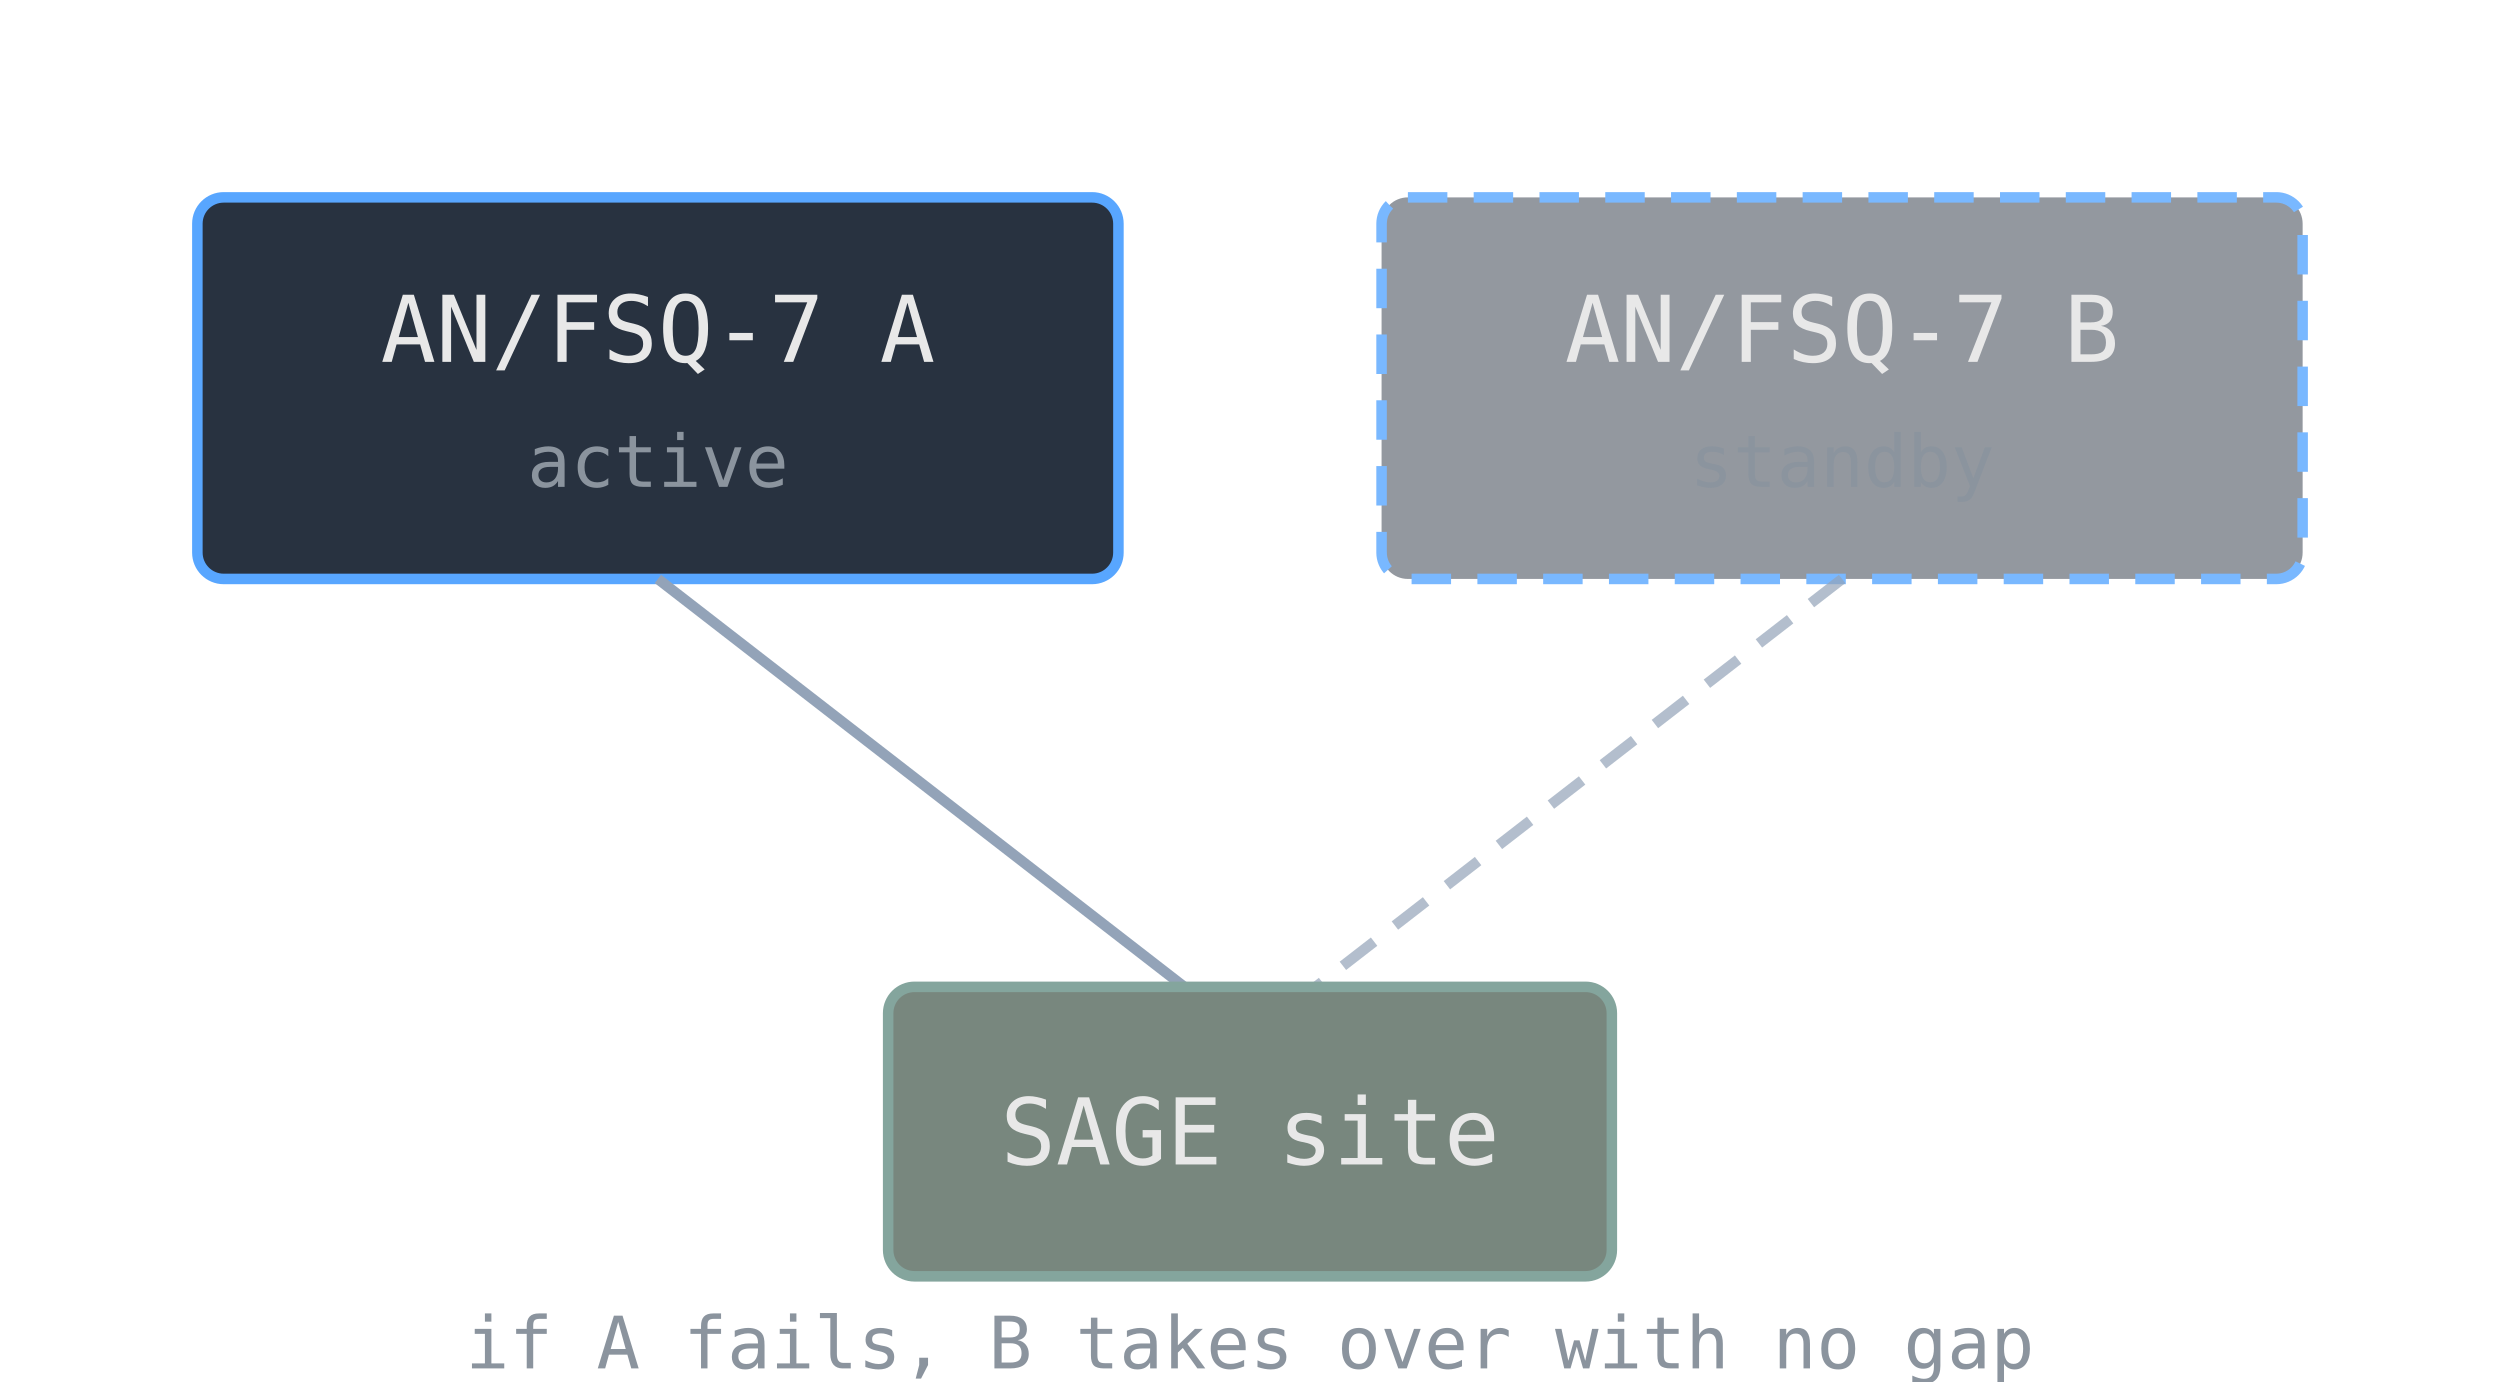
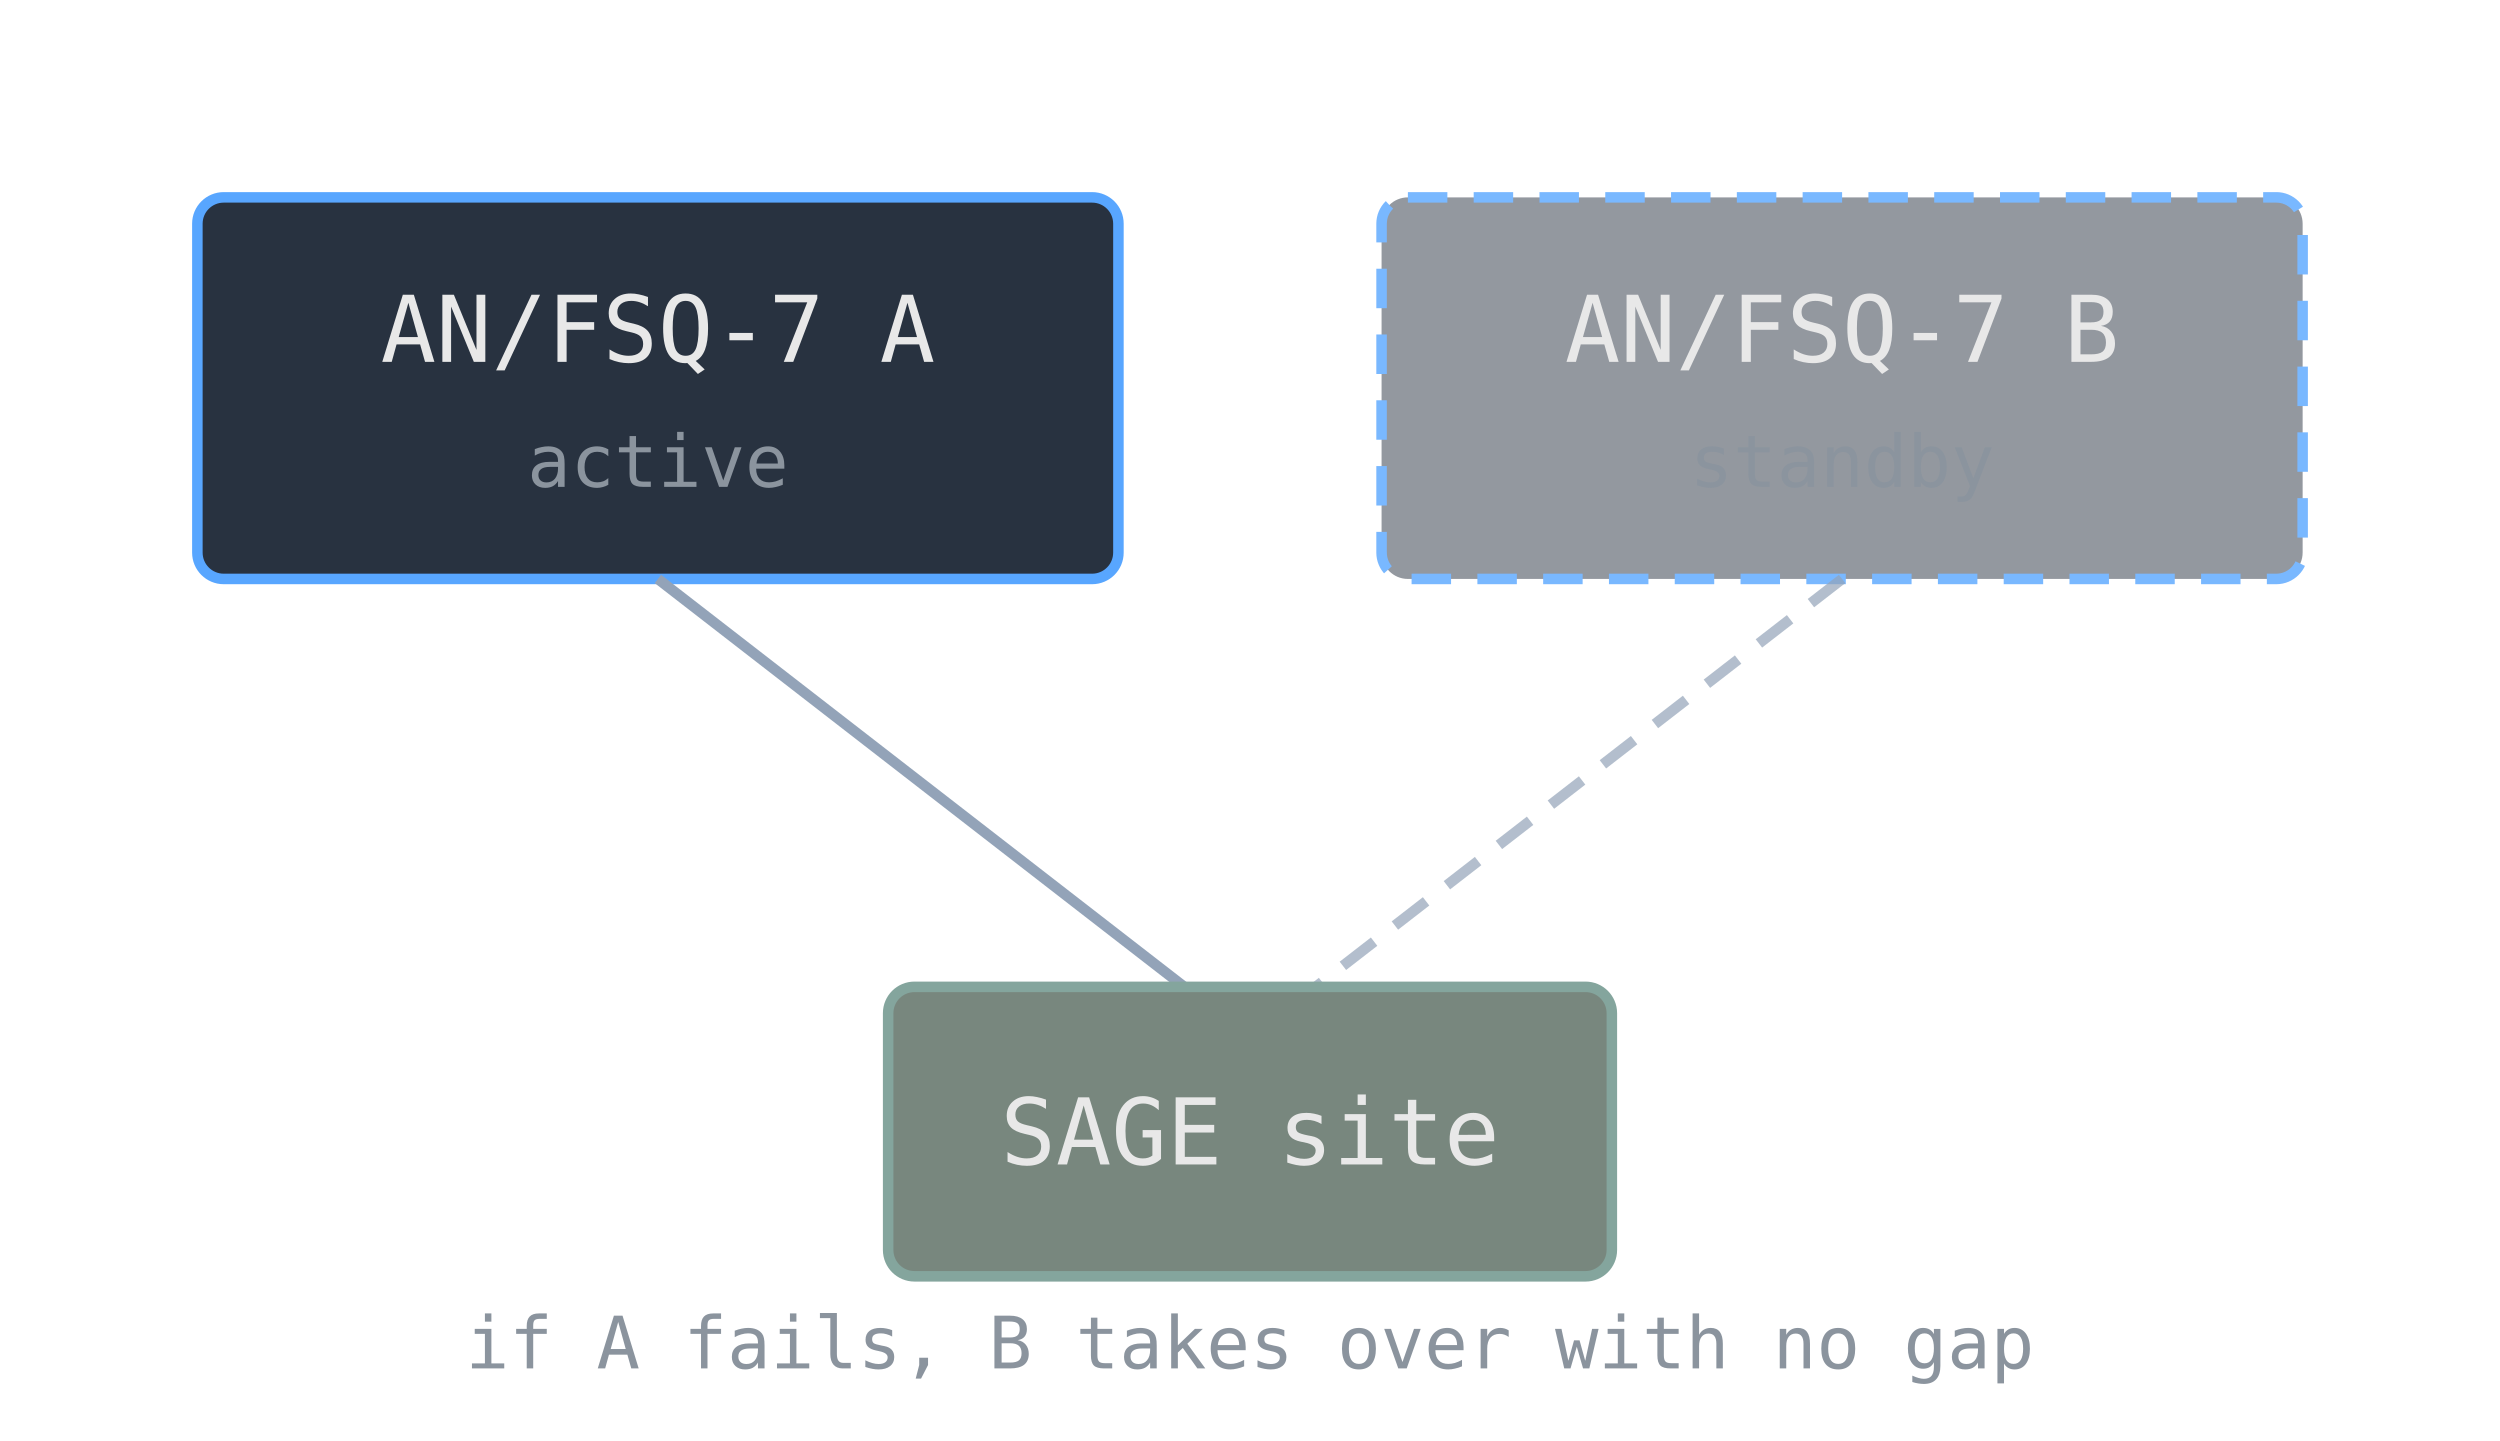
- <svg xmlns="http://www.w3.org/2000/svg" viewBox="0 0 380 210" fill="none" role="img" aria-label="A duplex AN/FSQ-7: an active computer and a standby computer both feeding the SAGE site, with the standby ready to take over">
+ <svg xmlns="http://www.w3.org/2000/svg" viewBox="0 0 380 219" fill="none" role="img" aria-label="A duplex AN/FSQ-7: an active computer and a standby computer both feeding the SAGE site, with the standby ready to take over">
  <style>
    text { font-family: 'IBM Plex Mono', 'SF Mono', 'Fira Code', 'Consolas', monospace; }
    .box { fill: rgba(30,40,55,0.95); stroke: #58a6ff; stroke-width: 1.6; }
    .box-sb { fill: rgba(30,40,55,0.6); stroke: #58a6ff; stroke-width: 1.6; stroke-dasharray: 6 4; opacity: 0.8; }
    .box-out { fill: rgba(30,55,40,0.6); stroke: #84a59d; stroke-width: 1.6; }
    .t { fill: #e8e8e8; font-size: 14px; text-anchor: middle; }
    .s { fill: #8b949e; font-size: 11px; text-anchor: middle; }
    .link { stroke: #93a3b8; stroke-width: 1.6; }
    .link-sb { stroke: #93a3b8; stroke-width: 1.6; stroke-dasharray: 6 4; opacity: 0.7; }
  </style>
  <rect class="box" x="30" y="30" width="140" height="58" rx="4" />
  <text class="t" x="100" y="55">AN/FSQ-7 A</text>
  <text class="s" x="100" y="74">active</text>
  <rect class="box-sb" x="210" y="30" width="140" height="58" rx="4" />
  <text class="t" x="280" y="55">AN/FSQ-7 B</text>
  <text class="s" x="280" y="74">standby</text>
  <line class="link" x1="100" y1="88" x2="180" y2="150" />
  <line class="link-sb" x1="280" y1="88" x2="200" y2="150" />
  <rect class="box-out" x="135" y="150" width="110" height="44" rx="4" />
  <text class="t" x="190" y="177">SAGE site</text>
  <text class="s" x="190" y="208">if A fails, B takes over with no gap</text>
</svg>
